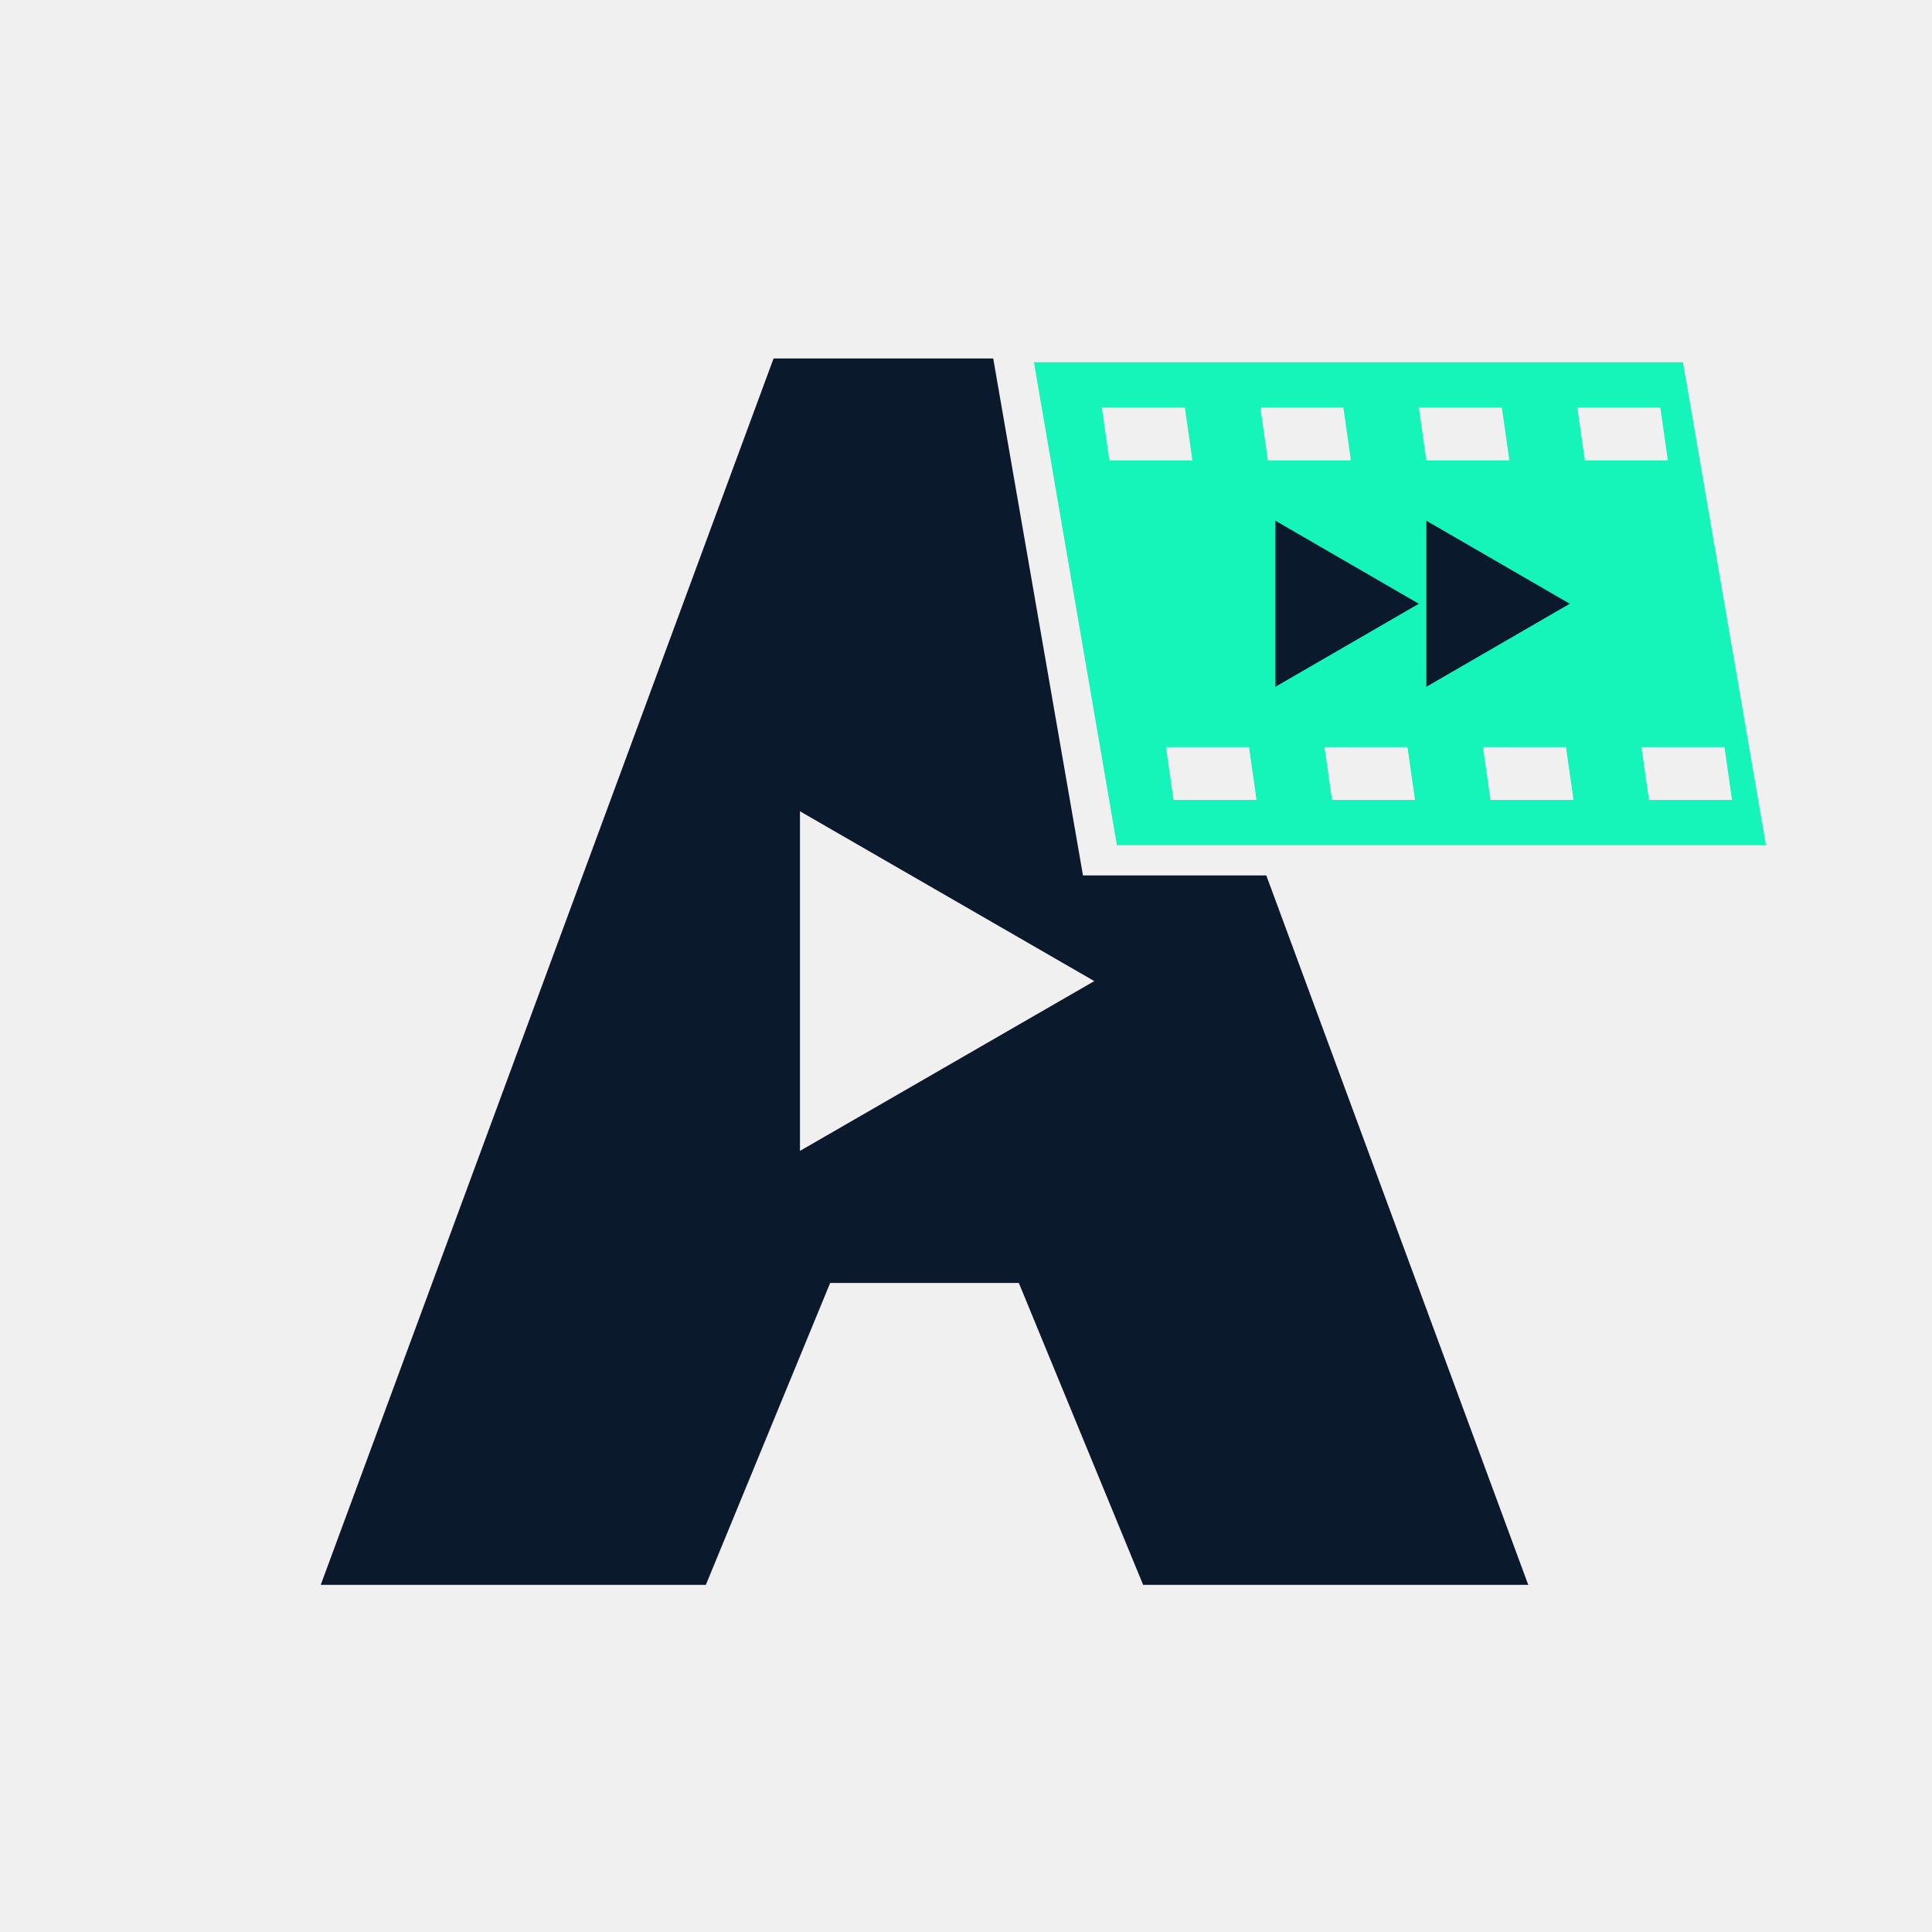
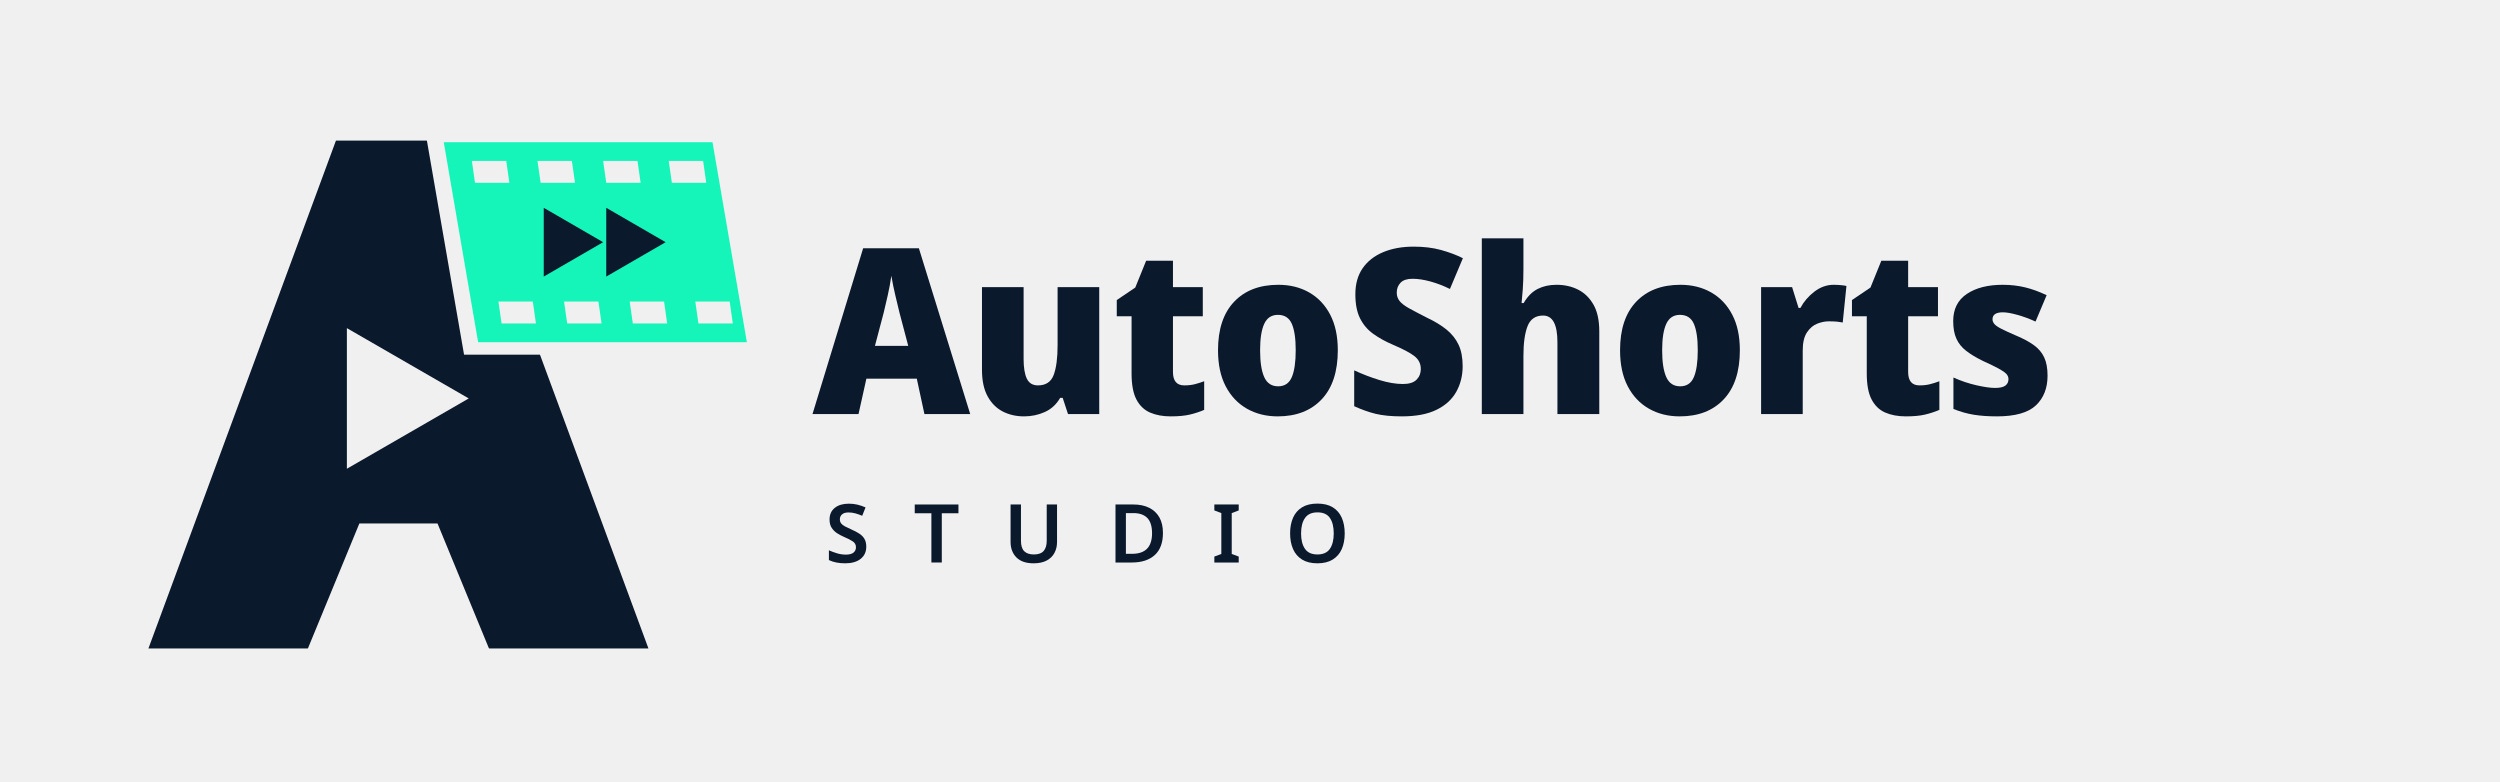
- <svg xmlns="http://www.w3.org/2000/svg" viewBox="0 0 512 512" width="512" height="512">
+ <svg xmlns="http://www.w3.org/2000/svg" viewBox="0 0 1600 500">
  <defs>
-     <mask id="a-cutout">
-       <rect width="512" height="512" fill="white" />
+     <mask id="a-cutout-h">
+       <rect width="1600" height="500" fill="white" />
      <polygon points="212,215 212,305 290,260" fill="black" />
      <polygon points="185,425 220,340 270,340 305,425" fill="black" />
      <polygon points="262,88 450,88 475,232 287,232" fill="black" />
    </mask>
-     <mask id="film-cutout">
-       <rect width="512" height="512" fill="white" />
+     <mask id="film-cutout-h">
+       <rect width="1600" height="500" fill="white" />
      <polygon points="292,108 314,108 316,122 294,122" fill="black" />
      <polygon points="334,108 356,108 358,122 336,122" fill="black" />
      <polygon points="376,108 398,108 400,122 378,122" fill="black" />
      <polygon points="418,108 440,108 442,122 420,122" fill="black" />
      <polygon points="309,198 331,198 333,212 311,212" fill="black" />
      <polygon points="351,198 373,198 375,212 353,212" fill="black" />
      <polygon points="393,198 415,198 417,212 395,212" fill="black" />
      <polygon points="435,198 457,198 459,212 437,212" fill="black" />
    </mask>
  </defs>
-   <polygon points="205,95 285,95 405,420 85,420" fill="#0B192C" mask="url(#a-cutout)" />
-   <polygon points="274,96 446,96 468,224 296,224" fill="#15F5BA" mask="url(#film-cutout)" />
-   <polygon points="338,138 338,182 376,160" fill="#0B192C" />
-   <polygon points="378,138 378,182 416,160" fill="#0B192C" />
+   <g transform="translate(10, -5)">
+     <polygon points="205,95 285,95 405,420 85,420" fill="#0B192C" mask="url(#a-cutout-h)" />
+     <polygon points="274,96 446,96 468,224 296,224" fill="#15F5BA" mask="url(#film-cutout-h)" />
+     <polygon points="338,138 338,182 376,160" fill="#0B192C" />
+     <polygon points="378,138 378,182 416,160" fill="#0B192C" />
+   </g>
+   <g fill="#0B192C">
+     <path d="M484 0 451 153H233L199 0H0L219 717H460L682 0ZM376 439Q368 472 358.0 514.0Q348 556 341 598Q335 556 325.5 514.0Q316 472 308 439L270 295H414Z" transform="translate(520.00, 265.00) scale(0.148, -0.148)" />
+     <path d="M568 549V0H433L410 70H399Q375 28 333.0 9.0Q291 -10 243 -10Q192 -10 151.0 11.0Q110 32 85.5 76.5Q61 121 61 191V549H241V238Q241 182 255.0 153.0Q269 124 303 124Q354 124 371.0 169.0Q388 214 388 299V549Z" transform="translate(619.44, 265.00) scale(0.148, -0.148)" />
+     <path d="M316 124Q341 124 361.0 129.0Q381 134 402 142V18Q374 6 341.0 -2.0Q308 -10 257 -10Q206 -10 168.0 6.5Q130 23 109.0 63.0Q88 103 88 176V423H24V493L104 547L151 663H267V549H396V423H267V182Q267 124 316 124Z" transform="translate(711.18, 265.00) scale(0.148, -0.148)" />
+     <path d="M558 276Q558 138 488.5 64.0Q419 -10 298 -10Q223 -10 164.5 23.5Q106 57 73.0 120.5Q40 184 40 276Q40 412 109.5 485.5Q179 559 301 559Q376 559 434.0 526.0Q492 493 525.0 430.0Q558 367 558 276ZM222 276Q222 199 240.0 159.5Q258 120 300 120Q342 120 359.0 159.5Q376 199 376 276Q376 352 359.0 390.5Q342 429 299 429Q258 429 240.0 390.5Q222 352 222 276Z" transform="translate(773.61, 265.00) scale(0.148, -0.148)" />
+     <path d="M510 207Q510 146 482.5 96.5Q455 47 397.0 18.5Q339 -10 247 -10Q179 -10 134.0 1.0Q89 12 41 34V189Q95 164 150.5 147.0Q206 130 252 130Q292 130 310.5 148.5Q329 167 329 195Q329 229 301.5 250.5Q274 272 208 300Q159 321 122.5 347.5Q86 374 66.0 414.5Q46 455 46 518Q46 585 77.5 630.5Q109 676 166.0 700.0Q223 724 298 724Q364 724 416.5 709.5Q469 695 511 674L455 541Q412 562 370.0 573.5Q328 585 293 585Q258 585 241.5 568.0Q225 551 225 525Q225 504 237.5 488.5Q250 473 279.0 457.0Q308 441 357 416Q406 393 440.0 365.5Q474 338 492.0 300.5Q510 263 510 207Z" transform="translate(860.62, 265.00) scale(0.148, -0.148)" />
+     <path d="M242 627Q242 577 239.0 537.5Q236 498 234 480H243Q268 523 303.5 541.0Q339 559 385 559Q437 559 478.5 538.0Q520 517 545.0 473.0Q570 429 570 358V0H389V311Q389 426 327 426Q278 426 260.0 380.5Q242 335 242 251V0H62V760H242Z" transform="translate(939.18, 265.00) scale(0.148, -0.148)" />
+     <path d="M558 276Q558 138 488.5 64.0Q419 -10 298 -10Q223 -10 164.5 23.5Q106 57 73.0 120.5Q40 184 40 276Q40 412 109.5 485.5Q179 559 301 559Q376 559 434.0 526.0Q492 493 525.0 430.0Q558 367 558 276ZM222 276Q222 199 240.0 159.5Q258 120 300 120Q342 120 359.0 159.5Q376 199 376 276Q376 352 359.0 390.5Q342 429 299 429Q258 429 240.0 390.5Q222 352 222 276Z" transform="translate(1030.92, 265.00) scale(0.148, -0.148)" />
+     <path d="M376 559Q391 559 407.0 557.5Q423 556 431 554L415 396Q405 398 391.5 399.5Q378 401 354 401Q331 401 305.0 391.0Q279 381 260.5 353.5Q242 326 242 275V0H62V549H196L224 459H232Q254 500 292.5 529.5Q331 559 376 559Z" transform="translate(1117.93, 265.00) scale(0.148, -0.148)" />
+     <path d="M316 124Q341 124 361.0 129.0Q381 134 402 142V18Q374 6 341.0 -2.0Q308 -10 257 -10Q206 -10 168.0 6.5Q130 23 109.0 63.0Q88 103 88 176V423H24V493L104 547L151 663H267V549H396V423H267V182Q267 124 316 124Z" transform="translate(1181.70, 265.00) scale(0.148, -0.148)" />
+     <path d="M448 166Q448 85 397.5 37.5Q347 -10 229 -10Q173 -10 129.5 -3.0Q86 4 41 22V158Q90 136 140.5 124.5Q191 113 221 113Q252 113 265.5 123.0Q279 133 279 151Q279 164 269.5 174.0Q260 184 236.0 197.0Q212 210 168 230Q125 251 96.5 273.0Q68 295 54.0 325.5Q40 356 40 402Q40 480 99.0 519.5Q158 559 254 559Q305 559 350.5 548.0Q396 537 444 514L396 400Q357 418 317.5 429.0Q278 440 255 440Q210 440 210 410Q210 399 218.0 389.5Q226 380 248.5 368.5Q271 357 315 338Q360 319 389.5 297.5Q419 276 433.5 245.0Q448 214 448 166Z" transform="translate(1244.13, 265.00) scale(0.148, -0.148)" />
+     <path d="M508 195Q508 100 439.0 45.0Q370 -10 248 -10Q130 -10 48 30V150Q93 130 147.0 113.5Q201 97 257 97Q321 97 351.0 122.0Q381 147 381 188Q381 233 343.0 259.0Q305 285 232 316Q188 335 148.0 361.0Q108 387 82.0 427.0Q56 467 56 529Q56 621 120.5 672.5Q185 724 293 724Q350 724 399.5 712.0Q449 700 499 678L458 575Q413 594 372.5 605.0Q332 616 289 616Q237 616 210.0 592.5Q183 569 183 532Q183 502 198.0 482.0Q213 462 244.5 445.0Q276 428 326 406Q383 381 424.0 354.0Q465 327 486.5 289.0Q508 251 508 195Z" transform="translate(528.00, 360.00) scale(0.052, -0.052)" />
+     <path d="M349 0H221V606H16V714H554V606H349Z" transform="translate(584.60, 360.00) scale(0.052, -0.052)" />
+     <path d="M659 252Q659 178 627.5 118.5Q596 59 532.0 24.5Q468 -10 370 -10Q231 -10 159.0 62.5Q87 135 87 254V714H215V267Q215 179 255.0 139.0Q295 99 374 99Q457 99 494.5 142.5Q532 186 532 268V714H659Z" transform="translate(642.24, 360.00) scale(0.052, -0.052)" />
+     <path d="M677 364Q677 183 576.0 91.5Q475 0 294 0H93V714H315Q425 714 506.5 674.0Q588 634 632.5 556.5Q677 479 677 364ZM543 360Q543 488 484.5 548.0Q426 608 315 608H221V107H298Q543 107 543 360Z" transform="translate(709.08, 360.00) scale(0.052, -0.052)" />
+     <path d="M335 0H35V73L121 105V608L35 641V714H335V641L249 608V105L335 73Z" transform="translate(775.36, 360.00) scale(0.052, -0.052)" />
+     <path d="M731 358Q731 247 694.5 164.5Q658 82 583.0 36.0Q508 -10 395 -10Q281 -10 206.5 36.0Q132 82 95.5 165.0Q59 248 59 359Q59 469 95.5 551.5Q132 634 206.5 679.5Q281 725 396 725Q509 725 583.5 679.5Q658 634 694.5 551.5Q731 469 731 358ZM194 358Q194 237 242.0 168.0Q290 99 395 99Q501 99 548.5 168.0Q596 237 596 358Q596 479 549.0 548.0Q502 617 396 617Q291 617 242.5 548.0Q194 479 194 358Z" transform="translate(822.60, 360.00) scale(0.052, -0.052)" />
+   </g>
</svg>
